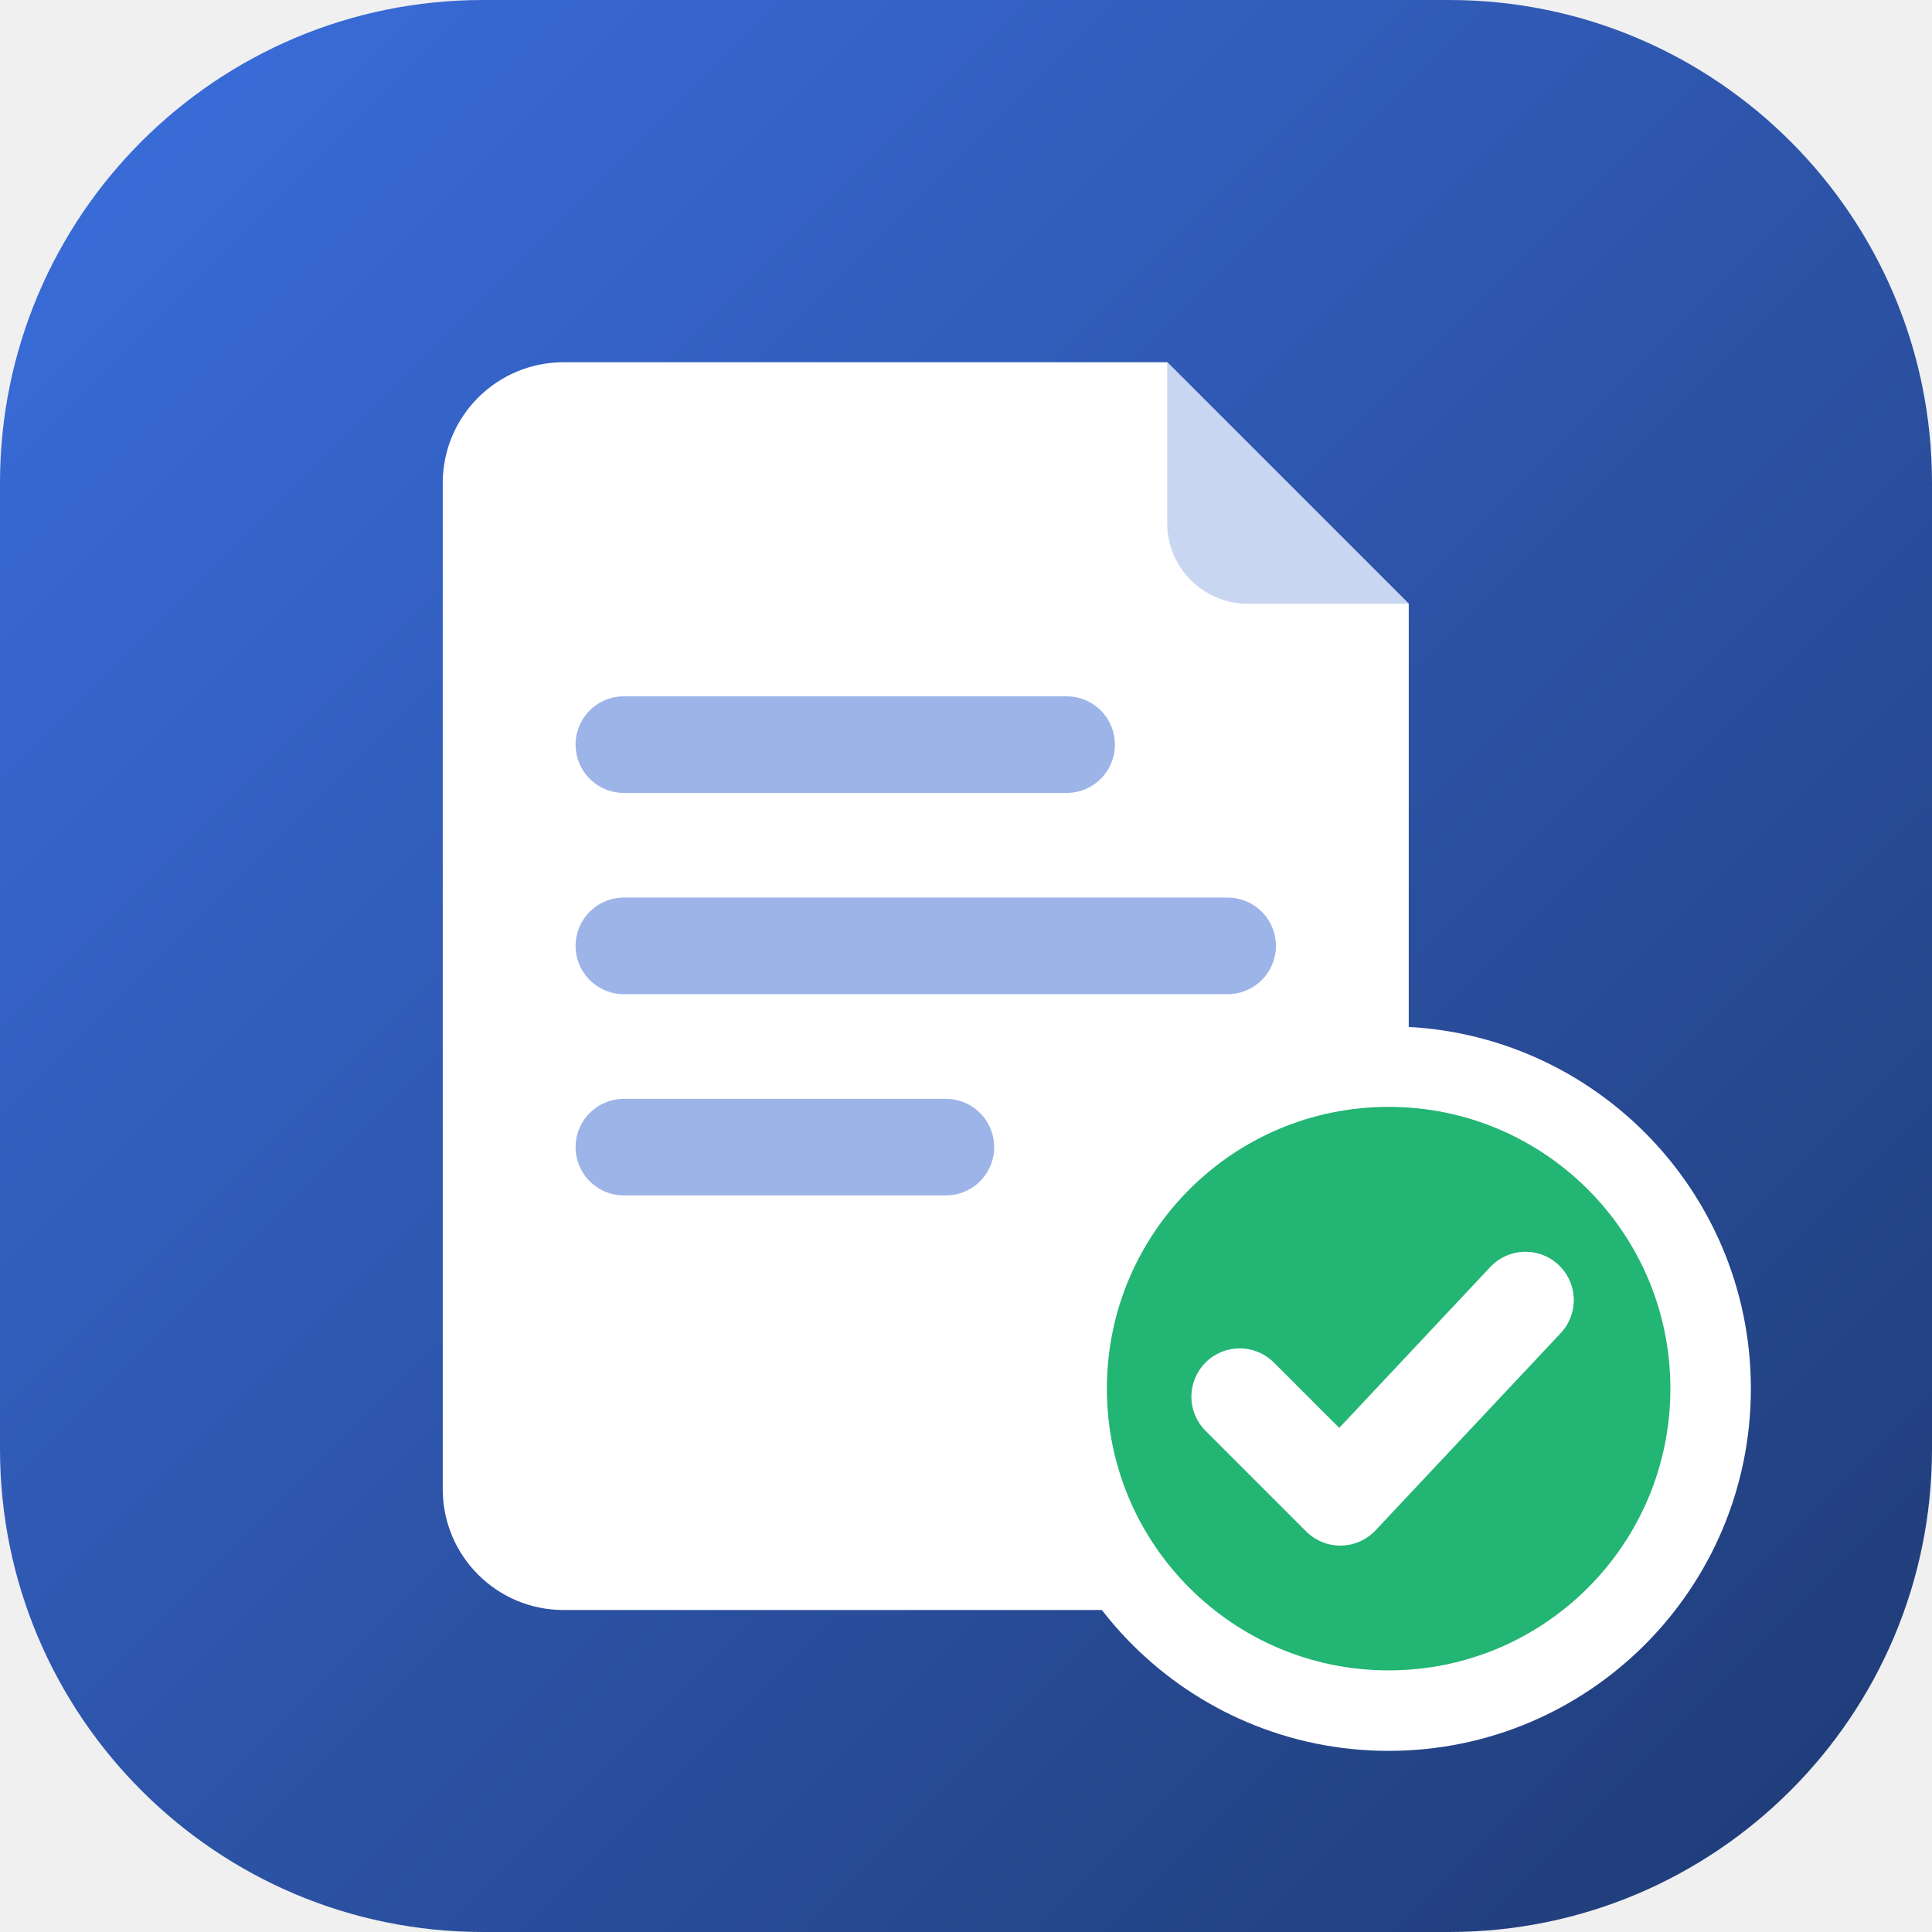
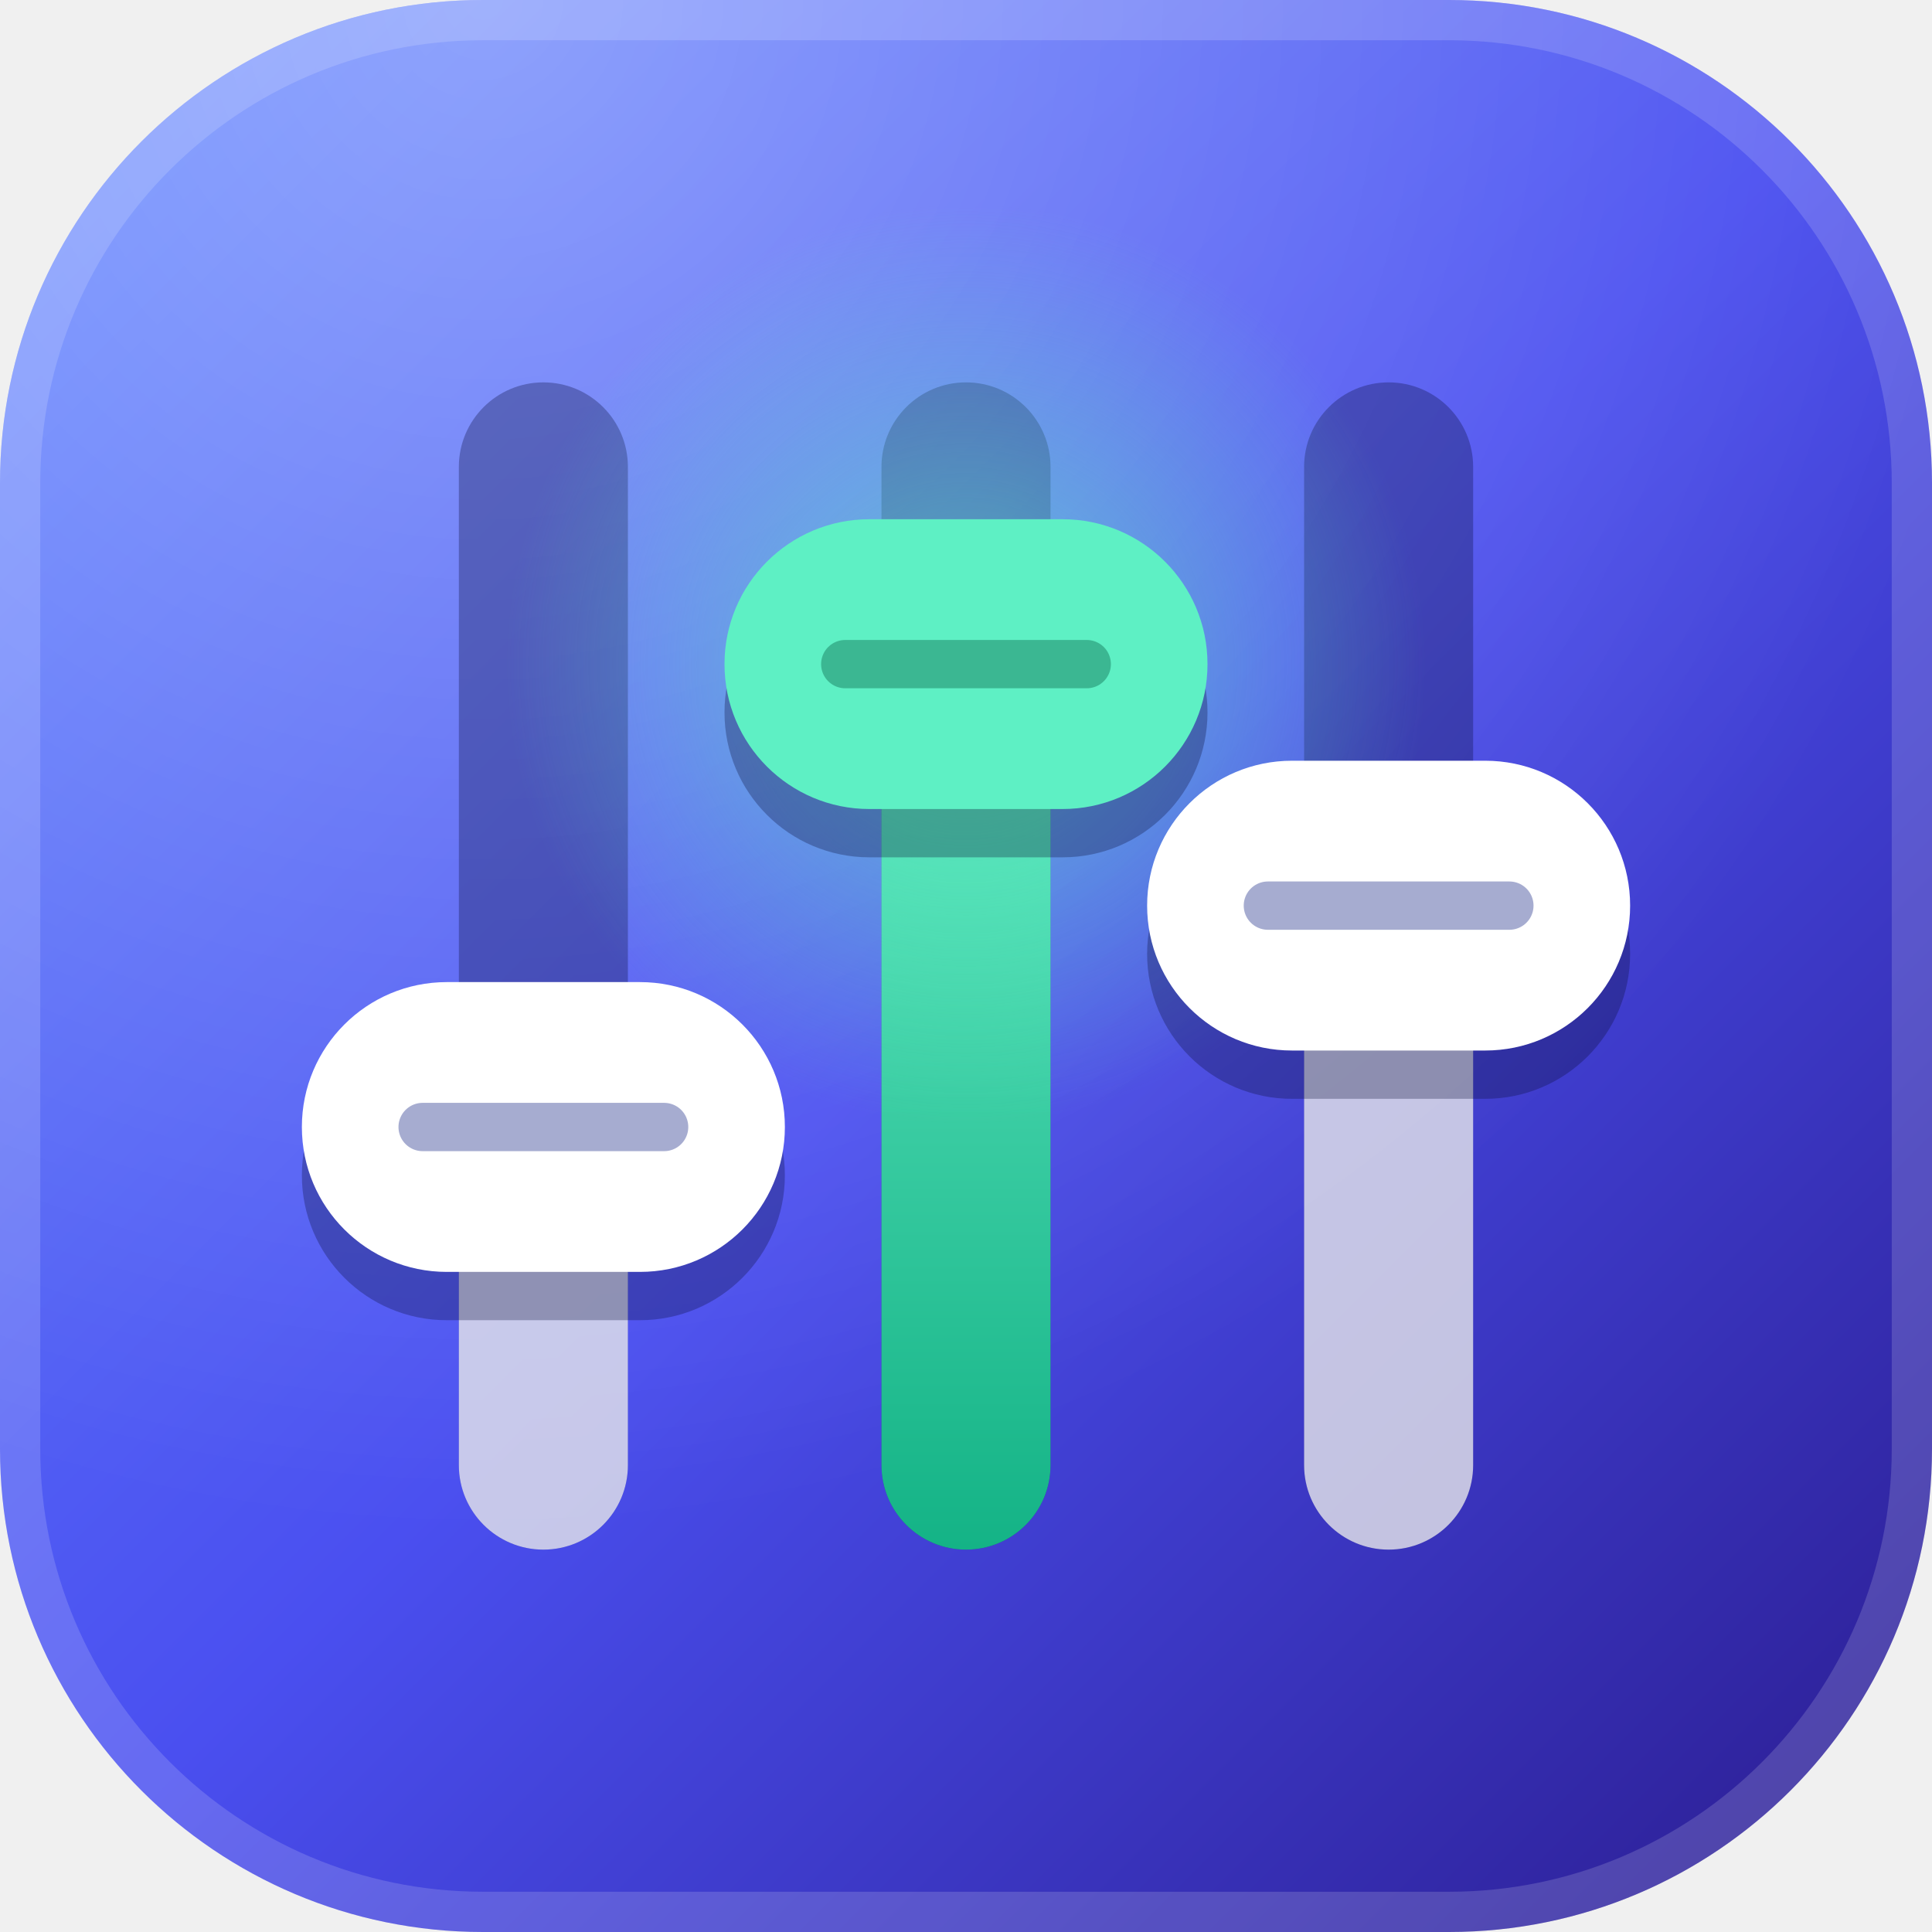
<svg xmlns="http://www.w3.org/2000/svg" viewBox="0 0 48 48">
  <defs>
-     <linearGradient id="f" x1="0" y1="0" x2="1" y2="1">
-       <stop offset="0" stop-color="#3b6fe0" />
-       <stop offset="1" stop-color="#1f3a73" />
+     <linearGradient id="f" x1="0" y1="0" x2="48" y2="48" gradientUnits="userSpaceOnUse">
+       <stop offset="0" stop-color="#6489ff" />
+       <stop offset=".5" stop-color="#4a4ff0" />
+       <stop offset="1" stop-color="#2a1b8e" />
+     </linearGradient>
+     <radialGradient id="l" cx="12" cy="0" r="38" gradientUnits="userSpaceOnUse">
+       <stop offset="0" stop-color="#fff" stop-opacity=".3" />
+       <stop offset="1" stop-color="#fff" stop-opacity="0" />
+     </radialGradient>
+     <radialGradient id="g">
+       <stop offset="0" stop-color="#5ef0c4" stop-opacity=".6" />
+       <stop offset="1" stop-color="#5ef0c4" stop-opacity="0" />
+     </radialGradient>
+     <linearGradient id="m" x1="0" y1="9.5" x2="0" y2="38.5" gradientUnits="userSpaceOnUse">
+       <stop offset="0" stop-color="#7af7d2" />
+       <stop offset="1" stop-color="#14b386" />
    </linearGradient>
  </defs>
  <rect width="48" height="48" rx="12" fill="url(#f)" />
-   <path d="M14 9h15l6 6v22a3 3 0 0 1-3 3H14a3 3 0 0 1-3-3V12a3 3 0 0 1 3-3z" fill="#fff" />
-   <path d="M29 9v4a2 2 0 0 0 2 2h4z" fill="#c9d6f2" />
-   <g stroke="#9db4e8" stroke-width="2.4" stroke-linecap="round">
-     <path d="M15.5 18.5h11M15.5 23.5h15M15.5 28.5h8" />
+   <rect width="48" height="48" rx="12" fill="url(#l)" />
+   <rect x=".5" y=".5" width="47" height="47" rx="11.5" fill="none" stroke="#fff" stroke-opacity=".16" />
+   <g fill="#0a0f3d" fill-opacity=".32">
+     <rect x="11.4" y="9.5" width="4.2" height="29" rx="2.1" />
+     <rect x="21.9" y="9.5" width="4.2" height="29" rx="2.1" />
+     <rect x="32.4" y="9.5" width="4.2" height="29" rx="2.1" />
  </g>
-   <circle cx="34.5" cy="34.5" r="8" fill="#22b573" stroke="#fff" stroke-width="2" />
-   <path d="M30.8 34.7l2.5 2.5 4.6-4.9" fill="none" stroke="#fff" stroke-width="2.4" stroke-linecap="round" stroke-linejoin="round" />
+   <g fill="#fff" fill-opacity=".72">
+     <rect x="11.4" y="28" width="4.2" height="10.5" rx="2.1" />
+     <rect x="32.4" y="22.5" width="4.2" height="16" rx="2.1" />
+   </g>
+   <rect x="21.9" y="16.5" width="4.2" height="22" rx="2.1" fill="url(#m)" />
+   <circle cx="24" cy="16.5" r="11.5" fill="url(#g)" />
+   <g fill="#070b33" fill-opacity=".3">
+     <rect x="7.5" y="25.6" width="12" height="7.2" rx="3.6" />
+     <rect x="18" y="14.1" width="12" height="7.2" rx="3.6" />
+     <rect x="28.5" y="20.1" width="12" height="7.2" rx="3.6" />
+   </g>
+   <rect x="7.5" y="24.4" width="12" height="7.2" rx="3.6" fill="#fff" />
+   <rect x="18" y="12.9" width="12" height="7.2" rx="3.6" fill="#5ef0c4" />
+   <rect x="28.5" y="18.9" width="12" height="7.2" rx="3.6" fill="#fff" />
+   <g stroke-opacity=".42" stroke-width="1.2" stroke-linecap="round">
+     <path d="M10.5 28h6M31.5 22.5h6" stroke="#2b3a8f" />
+     <path d="M21 16.5h6" stroke="#0a6a4e" />
+   </g>
</svg>
